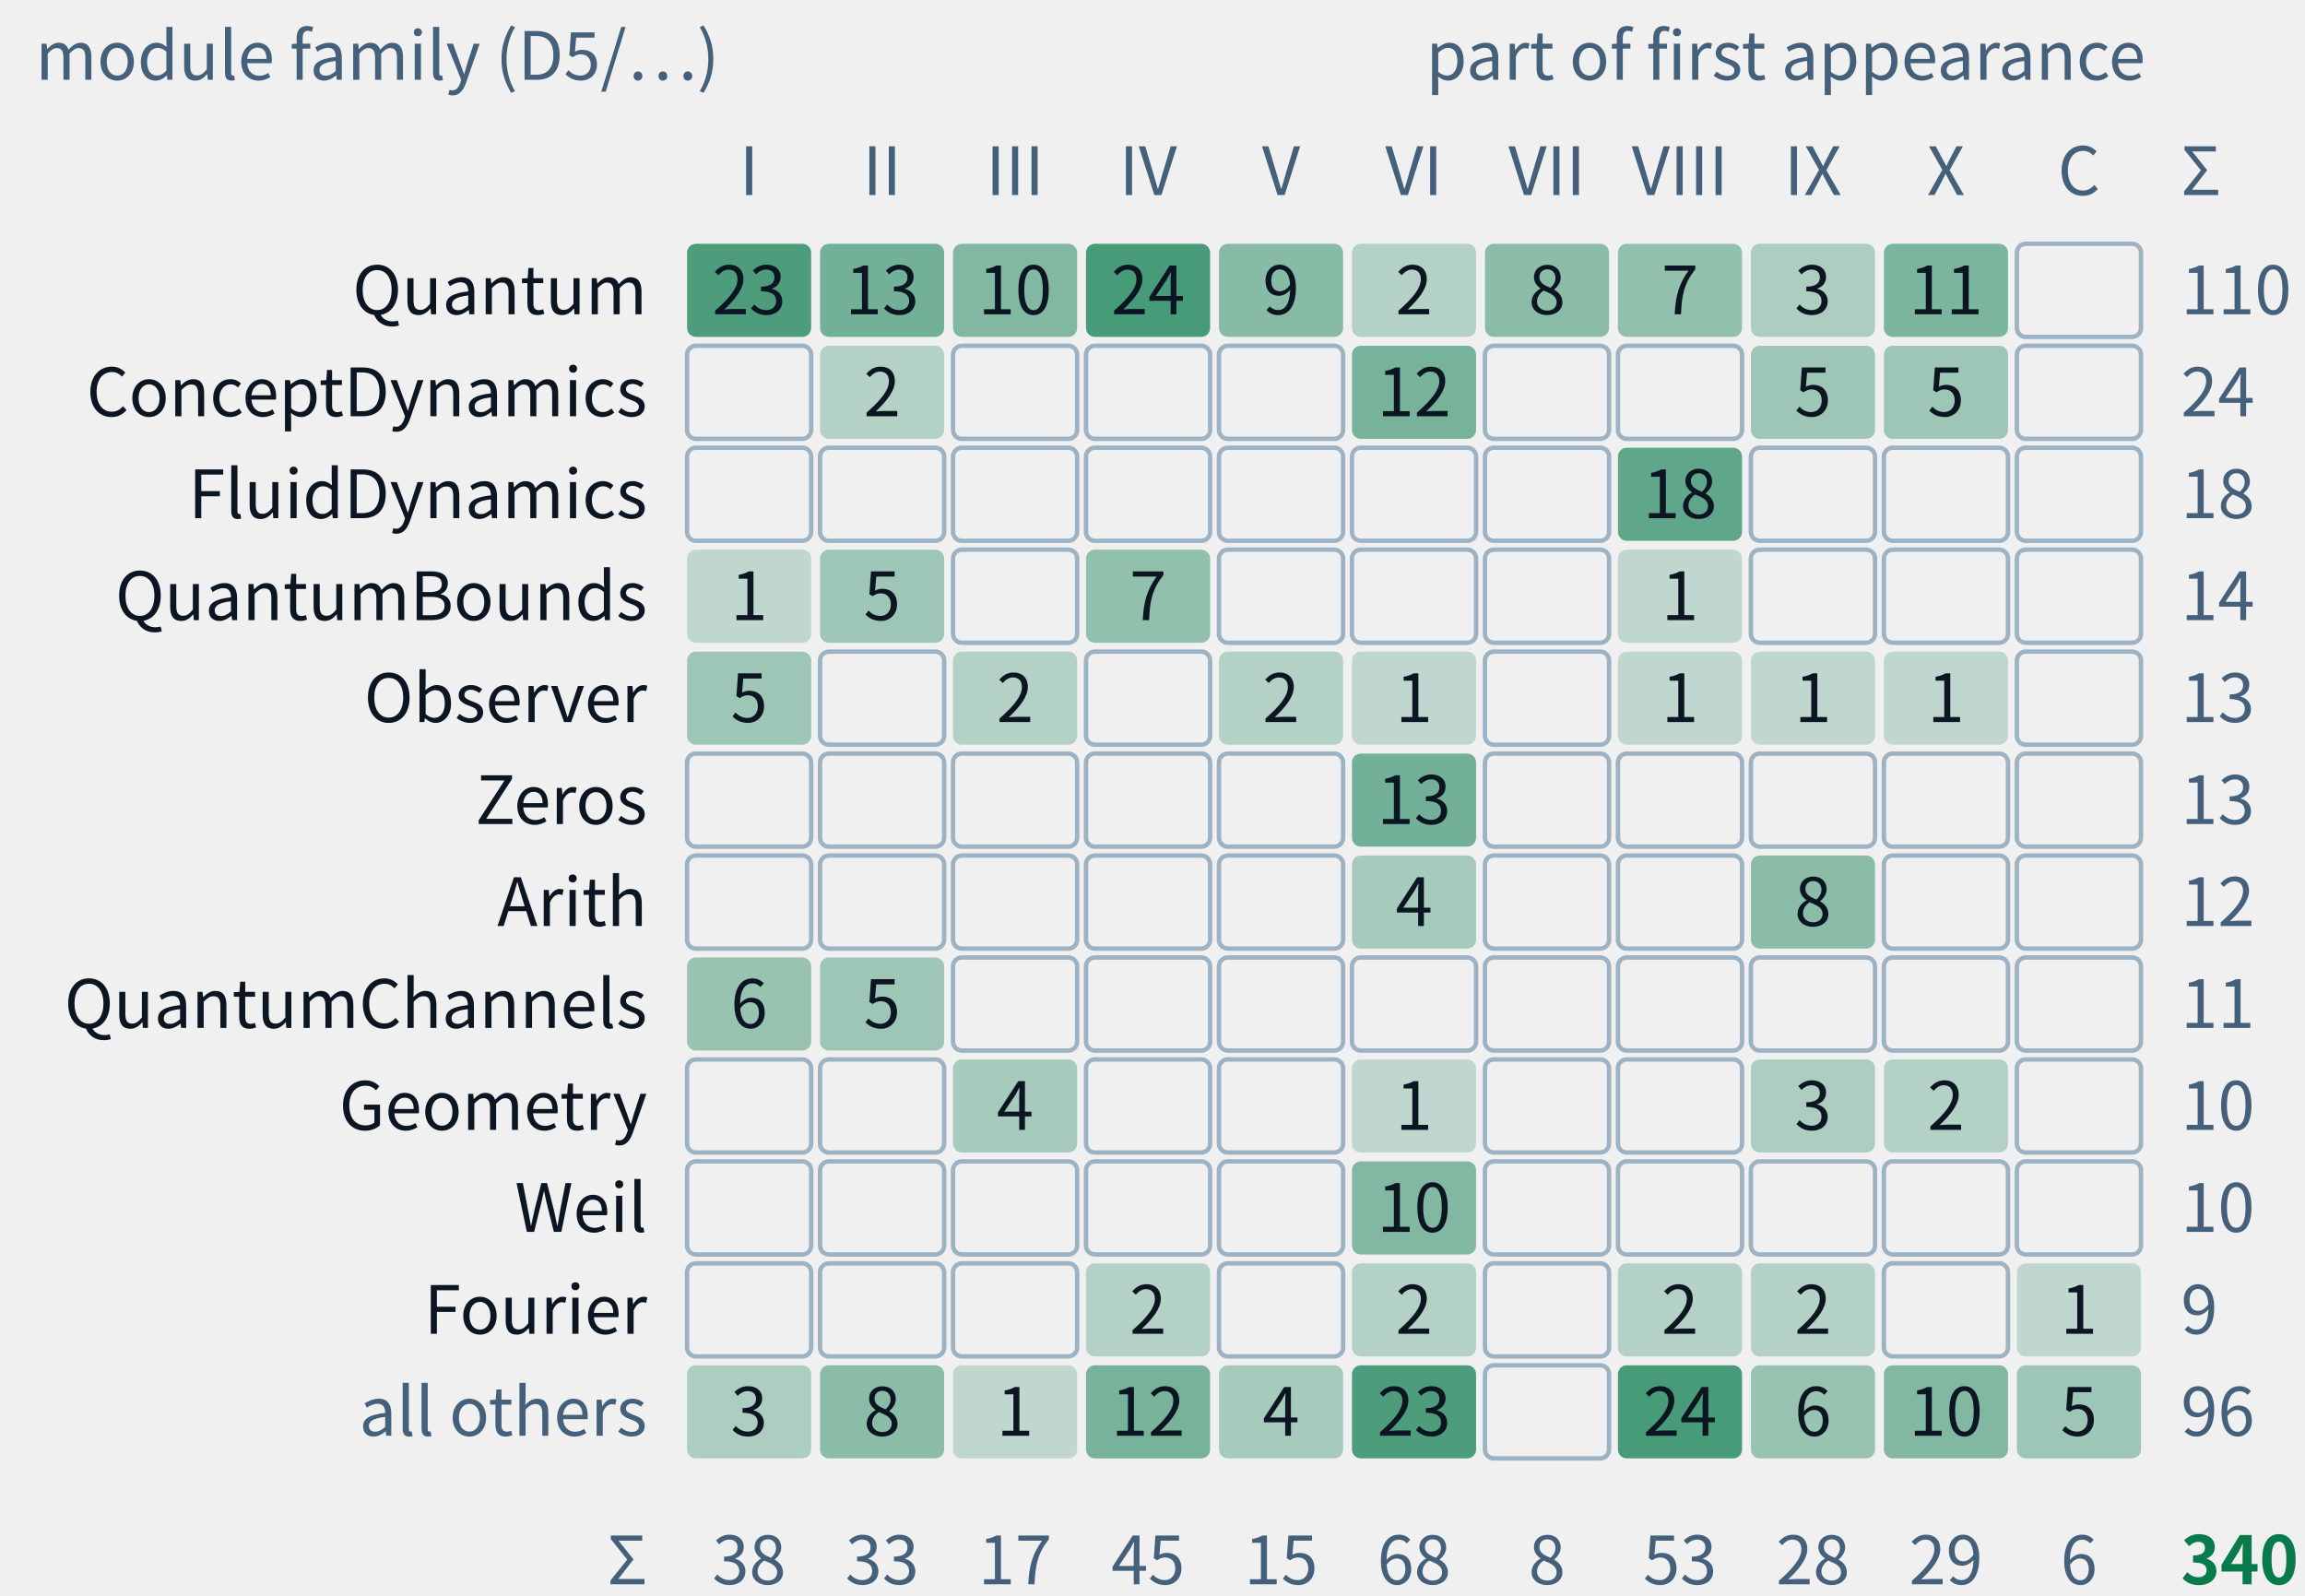
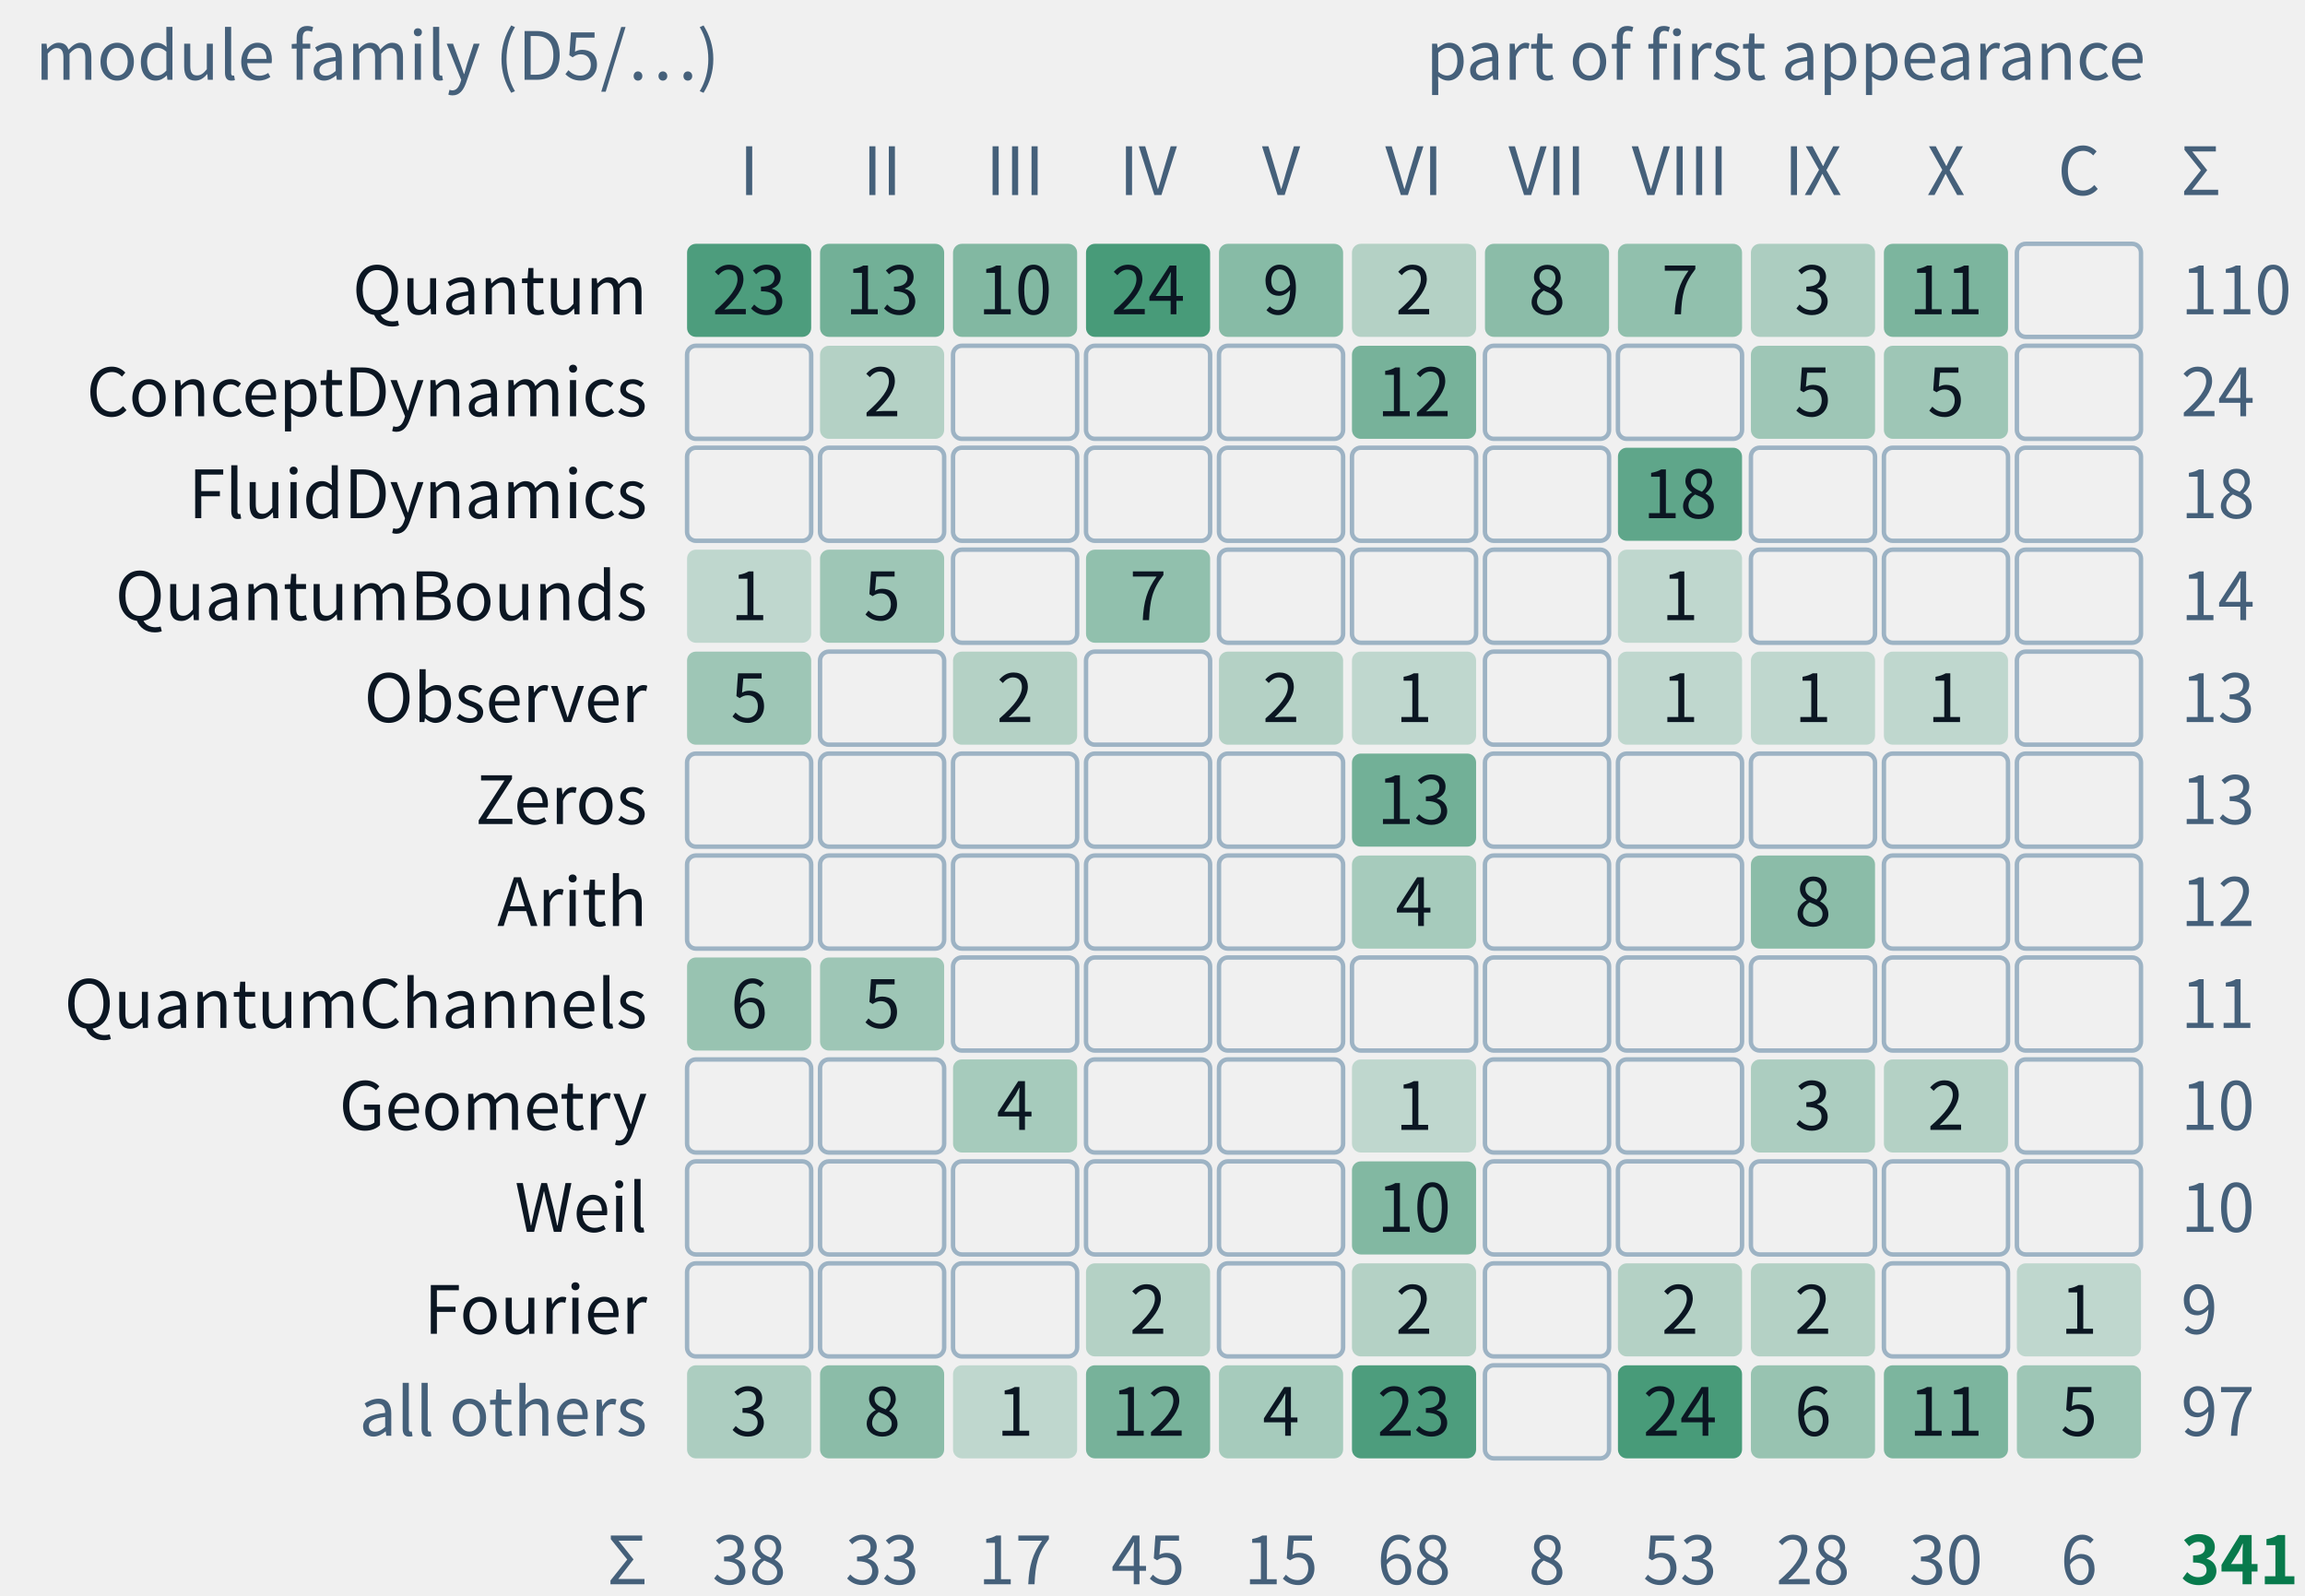
- <svg xmlns="http://www.w3.org/2000/svg" class="tr-fig" data-tr-fig="appc-modules-by-part" data-lang="en" viewBox="0 0 520 360" width="520" height="360" font-family="'Noto Sans SC', 'Noto Sans CJK SC', 'Source Sans 3', 'PingFang SC', 'Microsoft YaHei', system-ui, sans-serif" role="img" aria-label="Counts by module family and part of first appearance. Rows show Quantum, ConceptDynamics, FluidDynamics, QuantumBounds, Observer, Zeros, Arith, QuantumChannels, Geometry, Weil, Fourier and all others; columns show Parts I to X and the coda with appendices. Cells give counts, blanks mean zero; total 340. This is not a proof-dependency graph.">
+ <svg xmlns="http://www.w3.org/2000/svg" class="tr-fig" data-tr-fig="appc-modules-by-part" data-lang="en" viewBox="0 0 520 360" width="520" height="360" font-family="'Noto Sans SC', 'Noto Sans CJK SC', 'Source Sans 3', 'PingFang SC', 'Microsoft YaHei', system-ui, sans-serif" role="img" aria-label="Counts by module family and part of first appearance. Rows show Quantum, ConceptDynamics, FluidDynamics, QuantumBounds, Observer, Zeros, Arith, QuantumChannels, Geometry, Weil, Fourier and all others; columns show Parts I to X and the coda with appendices. Cells give counts, blanks mean zero; total 341. This is not a proof-dependency graph.">
  <style>.ts-ink{stroke:#0b1622}.tf-ink{fill:#0b1622}.ts-dim{stroke:#45607a}.tf-dim{fill:#45607a}.ts-faint{stroke:#9db3c4}.tf-faint{fill:#9db3c4}.ts-edge{stroke:#b9d0dd}.tf-edge{fill:#b9d0dd}.ts-hot{stroke:#5f9bb5}.tf-hot{fill:#5f9bb5}.ts-bg{stroke:#ffffff}.tf-bg{fill:#ffffff}.ts-panel{stroke:#eef5f9}.tf-panel{fill:#eef5f9}.ts-sheet{stroke:#f7fbfd}.tf-sheet{fill:#f7fbfd}.ts-cyan{stroke:#007c8a}.tf-cyan{fill:#007c8a}.ts-magenta{stroke:#b0128f}.tf-magenta{fill:#b0128f}.ts-amber{stroke:#946200}.tf-amber{fill:#946200}.ts-violet{stroke:#5a45c8}.tf-violet{fill:#5a45c8}.ts-ok{stroke:#087a4c}.tf-ok{fill:#087a4c}.ts-warn{stroke:#c21f3a}.tf-warn{fill:#c21f3a}.ts-blue{stroke:#1d5fd0}.tf-blue{fill:#1d5fd0}.ts-orange{stroke:#b85410}.tf-orange{fill:#b85410}.ts-sigma{stroke:#28405a}.tf-sigma{fill:#28405a}@media (prefers-color-scheme:dark){.ts-ink{stroke:#d4efff}.tf-ink{fill:#d4efff}.ts-dim{stroke:#6f8ea5}.tf-dim{fill:#6f8ea5}.ts-faint{stroke:#34506a}.tf-faint{fill:#34506a}.ts-edge{stroke:#143049}.tf-edge{fill:#143049}.ts-hot{stroke:#1f5d7c}.tf-hot{fill:#1f5d7c}.ts-bg{stroke:#03060c}.tf-bg{fill:#03060c}.ts-panel{stroke:#07101b}.tf-panel{fill:#07101b}.ts-sheet{stroke:#050c16}.tf-sheet{fill:#050c16}.ts-cyan{stroke:#19f0ff}.tf-cyan{fill:#19f0ff}.ts-magenta{stroke:#ff2fd0}.tf-magenta{fill:#ff2fd0}.ts-amber{stroke:#ffc83d}.tf-amber{fill:#ffc83d}.ts-violet{stroke:#9d8cff}.tf-violet{fill:#9d8cff}.ts-ok{stroke:#46ffb2}.tf-ok{fill:#46ffb2}.ts-warn{stroke:#ff5064}.tf-warn{fill:#ff5064}.ts-blue{stroke:#2a7bff}.tf-blue{fill:#2a7bff}.ts-orange{stroke:#ff8a3c}.tf-orange{fill:#ff8a3c}.ts-sigma{stroke:#cfe3ff}.tf-sigma{fill:#cfe3ff}}</style>
  <text class="tf-dim" x="8" y="18" font-size="15">module family (D5/…)</text>
  <text class="tf-dim" x="484" y="18" font-size="15" text-anchor="end">part of first appearance</text>
  <text class="tf-dim" x="169" y="44" font-size="15" text-anchor="middle">I</text>
  <text class="tf-dim" x="199" y="44" font-size="15" text-anchor="middle">II</text>
  <text class="tf-dim" x="229" y="44" font-size="15" text-anchor="middle">III</text>
  <text class="tf-dim" x="259" y="44" font-size="15" text-anchor="middle">IV</text>
  <text class="tf-dim" x="289" y="44" font-size="15" text-anchor="middle">V</text>
  <text class="tf-dim" x="319" y="44" font-size="15" text-anchor="middle">VI</text>
  <text class="tf-dim" x="349" y="44" font-size="15" text-anchor="middle">VII</text>
  <text class="tf-dim" x="379" y="44" font-size="15" text-anchor="middle">VIII</text>
  <text class="tf-dim" x="409" y="44" font-size="15" text-anchor="middle">IX</text>
  <text class="tf-dim" x="439" y="44" font-size="15" text-anchor="middle">X</text>
  <text class="tf-dim" x="469" y="44" font-size="15" text-anchor="middle">C</text>
  <text class="tf-ink" x="146" y="70.9" font-size="15" text-anchor="end">Quantum</text>
  <rect x="155" y="55" width="28" height="21" rx="2" class="tf-ok" fill-opacity="0.7" />
  <text class="tf-ink" x="169" y="70.9" font-size="15" text-anchor="middle">23</text>
  <rect x="185" y="55" width="28" height="21" rx="2" class="tf-ok" fill-opacity="0.54" />
  <text class="tf-ink" x="199" y="70.9" font-size="15" text-anchor="middle">13</text>
  <rect x="215" y="55" width="28" height="21" rx="2" class="tf-ok" fill-opacity="0.47" />
  <text class="tf-ink" x="229" y="70.9" font-size="15" text-anchor="middle">10</text>
  <rect x="245" y="55" width="28" height="21" rx="2" class="tf-ok" fill-opacity="0.72" />
  <text class="tf-ink" x="259" y="70.9" font-size="15" text-anchor="middle">24</text>
  <rect x="275" y="55" width="28" height="21" rx="2" class="tf-ok" fill-opacity="0.45" />
  <text class="tf-ink" x="289" y="70.9" font-size="15" text-anchor="middle">9</text>
  <rect x="305" y="55" width="28" height="21" rx="2" class="tf-ok" fill-opacity="0.26" />
  <text class="tf-ink" x="319" y="70.9" font-size="15" text-anchor="middle">2</text>
  <rect x="335" y="55" width="28" height="21" rx="2" class="tf-ok" fill-opacity="0.43" />
  <text class="tf-ink" x="349" y="70.9" font-size="15" text-anchor="middle">8</text>
  <rect x="365" y="55" width="28" height="21" rx="2" class="tf-ok" fill-opacity="0.41" />
  <text class="tf-ink" x="379" y="70.9" font-size="15" text-anchor="middle">7</text>
  <rect x="395" y="55" width="28" height="21" rx="2" class="tf-ok" fill-opacity="0.29" />
  <text class="tf-ink" x="409" y="70.9" font-size="15" text-anchor="middle">3</text>
  <rect x="425" y="55" width="28" height="21" rx="2" class="tf-ok" fill-opacity="0.5" />
  <text class="tf-ink" x="439" y="70.9" font-size="15" text-anchor="middle">11</text>
  <rect x="455" y="55" width="28" height="21" rx="2" class="ts-faint" stroke-width="1" fill="none" />
  <text class="tf-dim" x="492" y="70.9" font-size="15">110</text>
  <text class="tf-ink" x="146" y="93.9" font-size="15" text-anchor="end">ConceptDynamics</text>
  <rect x="155" y="78" width="28" height="21" rx="2" class="ts-faint" stroke-width="1" fill="none" />
  <rect x="185" y="78" width="28" height="21" rx="2" class="tf-ok" fill-opacity="0.26" />
  <text class="tf-ink" x="199" y="93.9" font-size="15" text-anchor="middle">2</text>
  <rect x="215" y="78" width="28" height="21" rx="2" class="ts-faint" stroke-width="1" fill="none" />
  <rect x="245" y="78" width="28" height="21" rx="2" class="ts-faint" stroke-width="1" fill="none" />
  <rect x="275" y="78" width="28" height="21" rx="2" class="ts-faint" stroke-width="1" fill="none" />
  <rect x="305" y="78" width="28" height="21" rx="2" class="tf-ok" fill-opacity="0.52" />
  <text class="tf-ink" x="319" y="93.9" font-size="15" text-anchor="middle">12</text>
  <rect x="335" y="78" width="28" height="21" rx="2" class="ts-faint" stroke-width="1" fill="none" />
  <rect x="365" y="78" width="28" height="21" rx="2" class="ts-faint" stroke-width="1" fill="none" />
  <rect x="395" y="78" width="28" height="21" rx="2" class="tf-ok" fill-opacity="0.35" />
  <text class="tf-ink" x="409" y="93.9" font-size="15" text-anchor="middle">5</text>
  <rect x="425" y="78" width="28" height="21" rx="2" class="tf-ok" fill-opacity="0.35" />
  <text class="tf-ink" x="439" y="93.9" font-size="15" text-anchor="middle">5</text>
  <rect x="455" y="78" width="28" height="21" rx="2" class="ts-faint" stroke-width="1" fill="none" />
  <text class="tf-dim" x="492" y="93.9" font-size="15">24</text>
  <text class="tf-ink" x="146" y="116.9" font-size="15" text-anchor="end">FluidDynamics</text>
  <rect x="155" y="101" width="28" height="21" rx="2" class="ts-faint" stroke-width="1" fill="none" />
  <rect x="185" y="101" width="28" height="21" rx="2" class="ts-faint" stroke-width="1" fill="none" />
  <rect x="215" y="101" width="28" height="21" rx="2" class="ts-faint" stroke-width="1" fill="none" />
  <rect x="245" y="101" width="28" height="21" rx="2" class="ts-faint" stroke-width="1" fill="none" />
  <rect x="275" y="101" width="28" height="21" rx="2" class="ts-faint" stroke-width="1" fill="none" />
  <rect x="305" y="101" width="28" height="21" rx="2" class="ts-faint" stroke-width="1" fill="none" />
  <rect x="335" y="101" width="28" height="21" rx="2" class="ts-faint" stroke-width="1" fill="none" />
  <rect x="365" y="101" width="28" height="21" rx="2" class="tf-ok" fill-opacity="0.62" />
  <text class="tf-ink" x="379" y="116.9" font-size="15" text-anchor="middle">18</text>
  <rect x="395" y="101" width="28" height="21" rx="2" class="ts-faint" stroke-width="1" fill="none" />
  <rect x="425" y="101" width="28" height="21" rx="2" class="ts-faint" stroke-width="1" fill="none" />
  <rect x="455" y="101" width="28" height="21" rx="2" class="ts-faint" stroke-width="1" fill="none" />
  <text class="tf-dim" x="492" y="116.9" font-size="15">18</text>
  <text class="tf-ink" x="146" y="139.9" font-size="15" text-anchor="end">QuantumBounds</text>
  <rect x="155" y="124" width="28" height="21" rx="2" class="tf-ok" fill-opacity="0.21" />
  <text class="tf-ink" x="169" y="139.9" font-size="15" text-anchor="middle">1</text>
  <rect x="185" y="124" width="28" height="21" rx="2" class="tf-ok" fill-opacity="0.35" />
  <text class="tf-ink" x="199" y="139.9" font-size="15" text-anchor="middle">5</text>
  <rect x="215" y="124" width="28" height="21" rx="2" class="ts-faint" stroke-width="1" fill="none" />
  <rect x="245" y="124" width="28" height="21" rx="2" class="tf-ok" fill-opacity="0.41" />
  <text class="tf-ink" x="259" y="139.9" font-size="15" text-anchor="middle">7</text>
  <rect x="275" y="124" width="28" height="21" rx="2" class="ts-faint" stroke-width="1" fill="none" />
  <rect x="305" y="124" width="28" height="21" rx="2" class="ts-faint" stroke-width="1" fill="none" />
  <rect x="335" y="124" width="28" height="21" rx="2" class="ts-faint" stroke-width="1" fill="none" />
  <rect x="365" y="124" width="28" height="21" rx="2" class="tf-ok" fill-opacity="0.21" />
  <text class="tf-ink" x="379" y="139.9" font-size="15" text-anchor="middle">1</text>
  <rect x="395" y="124" width="28" height="21" rx="2" class="ts-faint" stroke-width="1" fill="none" />
  <rect x="425" y="124" width="28" height="21" rx="2" class="ts-faint" stroke-width="1" fill="none" />
  <rect x="455" y="124" width="28" height="21" rx="2" class="ts-faint" stroke-width="1" fill="none" />
  <text class="tf-dim" x="492" y="139.9" font-size="15">14</text>
  <text class="tf-ink" x="146" y="162.9" font-size="15" text-anchor="end">Observer</text>
  <rect x="155" y="147" width="28" height="21" rx="2" class="tf-ok" fill-opacity="0.35" />
  <text class="tf-ink" x="169" y="162.9" font-size="15" text-anchor="middle">5</text>
  <rect x="185" y="147" width="28" height="21" rx="2" class="ts-faint" stroke-width="1" fill="none" />
  <rect x="215" y="147" width="28" height="21" rx="2" class="tf-ok" fill-opacity="0.26" />
  <text class="tf-ink" x="229" y="162.9" font-size="15" text-anchor="middle">2</text>
  <rect x="245" y="147" width="28" height="21" rx="2" class="ts-faint" stroke-width="1" fill="none" />
  <rect x="275" y="147" width="28" height="21" rx="2" class="tf-ok" fill-opacity="0.26" />
  <text class="tf-ink" x="289" y="162.9" font-size="15" text-anchor="middle">2</text>
  <rect x="305" y="147" width="28" height="21" rx="2" class="tf-ok" fill-opacity="0.21" />
  <text class="tf-ink" x="319" y="162.9" font-size="15" text-anchor="middle">1</text>
  <rect x="335" y="147" width="28" height="21" rx="2" class="ts-faint" stroke-width="1" fill="none" />
  <rect x="365" y="147" width="28" height="21" rx="2" class="tf-ok" fill-opacity="0.21" />
  <text class="tf-ink" x="379" y="162.9" font-size="15" text-anchor="middle">1</text>
  <rect x="395" y="147" width="28" height="21" rx="2" class="tf-ok" fill-opacity="0.21" />
  <text class="tf-ink" x="409" y="162.9" font-size="15" text-anchor="middle">1</text>
  <rect x="425" y="147" width="28" height="21" rx="2" class="tf-ok" fill-opacity="0.21" />
  <text class="tf-ink" x="439" y="162.9" font-size="15" text-anchor="middle">1</text>
  <rect x="455" y="147" width="28" height="21" rx="2" class="ts-faint" stroke-width="1" fill="none" />
  <text class="tf-dim" x="492" y="162.9" font-size="15">13</text>
  <text class="tf-ink" x="146" y="185.9" font-size="15" text-anchor="end">Zeros</text>
  <rect x="155" y="170" width="28" height="21" rx="2" class="ts-faint" stroke-width="1" fill="none" />
  <rect x="185" y="170" width="28" height="21" rx="2" class="ts-faint" stroke-width="1" fill="none" />
  <rect x="215" y="170" width="28" height="21" rx="2" class="ts-faint" stroke-width="1" fill="none" />
  <rect x="245" y="170" width="28" height="21" rx="2" class="ts-faint" stroke-width="1" fill="none" />
  <rect x="275" y="170" width="28" height="21" rx="2" class="ts-faint" stroke-width="1" fill="none" />
  <rect x="305" y="170" width="28" height="21" rx="2" class="tf-ok" fill-opacity="0.54" />
  <text class="tf-ink" x="319" y="185.9" font-size="15" text-anchor="middle">13</text>
  <rect x="335" y="170" width="28" height="21" rx="2" class="ts-faint" stroke-width="1" fill="none" />
  <rect x="365" y="170" width="28" height="21" rx="2" class="ts-faint" stroke-width="1" fill="none" />
  <rect x="395" y="170" width="28" height="21" rx="2" class="ts-faint" stroke-width="1" fill="none" />
  <rect x="425" y="170" width="28" height="21" rx="2" class="ts-faint" stroke-width="1" fill="none" />
  <rect x="455" y="170" width="28" height="21" rx="2" class="ts-faint" stroke-width="1" fill="none" />
  <text class="tf-dim" x="492" y="185.9" font-size="15">13</text>
  <text class="tf-ink" x="146" y="208.9" font-size="15" text-anchor="end">Arith</text>
  <rect x="155" y="193" width="28" height="21" rx="2" class="ts-faint" stroke-width="1" fill="none" />
  <rect x="185" y="193" width="28" height="21" rx="2" class="ts-faint" stroke-width="1" fill="none" />
  <rect x="215" y="193" width="28" height="21" rx="2" class="ts-faint" stroke-width="1" fill="none" />
  <rect x="245" y="193" width="28" height="21" rx="2" class="ts-faint" stroke-width="1" fill="none" />
  <rect x="275" y="193" width="28" height="21" rx="2" class="ts-faint" stroke-width="1" fill="none" />
  <rect x="305" y="193" width="28" height="21" rx="2" class="tf-ok" fill-opacity="0.32" />
  <text class="tf-ink" x="319" y="208.9" font-size="15" text-anchor="middle">4</text>
  <rect x="335" y="193" width="28" height="21" rx="2" class="ts-faint" stroke-width="1" fill="none" />
  <rect x="365" y="193" width="28" height="21" rx="2" class="ts-faint" stroke-width="1" fill="none" />
  <rect x="395" y="193" width="28" height="21" rx="2" class="tf-ok" fill-opacity="0.43" />
  <text class="tf-ink" x="409" y="208.9" font-size="15" text-anchor="middle">8</text>
  <rect x="425" y="193" width="28" height="21" rx="2" class="ts-faint" stroke-width="1" fill="none" />
  <rect x="455" y="193" width="28" height="21" rx="2" class="ts-faint" stroke-width="1" fill="none" />
  <text class="tf-dim" x="492" y="208.9" font-size="15">12</text>
  <text class="tf-ink" x="146" y="231.9" font-size="15" text-anchor="end">QuantumChannels</text>
  <rect x="155" y="216" width="28" height="21" rx="2" class="tf-ok" fill-opacity="0.38" />
  <text class="tf-ink" x="169" y="231.9" font-size="15" text-anchor="middle">6</text>
  <rect x="185" y="216" width="28" height="21" rx="2" class="tf-ok" fill-opacity="0.35" />
  <text class="tf-ink" x="199" y="231.9" font-size="15" text-anchor="middle">5</text>
  <rect x="215" y="216" width="28" height="21" rx="2" class="ts-faint" stroke-width="1" fill="none" />
  <rect x="245" y="216" width="28" height="21" rx="2" class="ts-faint" stroke-width="1" fill="none" />
  <rect x="275" y="216" width="28" height="21" rx="2" class="ts-faint" stroke-width="1" fill="none" />
  <rect x="305" y="216" width="28" height="21" rx="2" class="ts-faint" stroke-width="1" fill="none" />
  <rect x="335" y="216" width="28" height="21" rx="2" class="ts-faint" stroke-width="1" fill="none" />
  <rect x="365" y="216" width="28" height="21" rx="2" class="ts-faint" stroke-width="1" fill="none" />
  <rect x="395" y="216" width="28" height="21" rx="2" class="ts-faint" stroke-width="1" fill="none" />
  <rect x="425" y="216" width="28" height="21" rx="2" class="ts-faint" stroke-width="1" fill="none" />
  <rect x="455" y="216" width="28" height="21" rx="2" class="ts-faint" stroke-width="1" fill="none" />
  <text class="tf-dim" x="492" y="231.9" font-size="15">11</text>
  <text class="tf-ink" x="146" y="254.9" font-size="15" text-anchor="end">Geometry</text>
  <rect x="155" y="239" width="28" height="21" rx="2" class="ts-faint" stroke-width="1" fill="none" />
  <rect x="185" y="239" width="28" height="21" rx="2" class="ts-faint" stroke-width="1" fill="none" />
  <rect x="215" y="239" width="28" height="21" rx="2" class="tf-ok" fill-opacity="0.32" />
  <text class="tf-ink" x="229" y="254.9" font-size="15" text-anchor="middle">4</text>
  <rect x="245" y="239" width="28" height="21" rx="2" class="ts-faint" stroke-width="1" fill="none" />
  <rect x="275" y="239" width="28" height="21" rx="2" class="ts-faint" stroke-width="1" fill="none" />
  <rect x="305" y="239" width="28" height="21" rx="2" class="tf-ok" fill-opacity="0.21" />
  <text class="tf-ink" x="319" y="254.9" font-size="15" text-anchor="middle">1</text>
  <rect x="335" y="239" width="28" height="21" rx="2" class="ts-faint" stroke-width="1" fill="none" />
  <rect x="365" y="239" width="28" height="21" rx="2" class="ts-faint" stroke-width="1" fill="none" />
  <rect x="395" y="239" width="28" height="21" rx="2" class="tf-ok" fill-opacity="0.29" />
  <text class="tf-ink" x="409" y="254.9" font-size="15" text-anchor="middle">3</text>
  <rect x="425" y="239" width="28" height="21" rx="2" class="tf-ok" fill-opacity="0.26" />
  <text class="tf-ink" x="439" y="254.9" font-size="15" text-anchor="middle">2</text>
  <rect x="455" y="239" width="28" height="21" rx="2" class="ts-faint" stroke-width="1" fill="none" />
  <text class="tf-dim" x="492" y="254.9" font-size="15">10</text>
  <text class="tf-ink" x="146" y="277.9" font-size="15" text-anchor="end">Weil</text>
  <rect x="155" y="262" width="28" height="21" rx="2" class="ts-faint" stroke-width="1" fill="none" />
  <rect x="185" y="262" width="28" height="21" rx="2" class="ts-faint" stroke-width="1" fill="none" />
  <rect x="215" y="262" width="28" height="21" rx="2" class="ts-faint" stroke-width="1" fill="none" />
  <rect x="245" y="262" width="28" height="21" rx="2" class="ts-faint" stroke-width="1" fill="none" />
  <rect x="275" y="262" width="28" height="21" rx="2" class="ts-faint" stroke-width="1" fill="none" />
  <rect x="305" y="262" width="28" height="21" rx="2" class="tf-ok" fill-opacity="0.47" />
  <text class="tf-ink" x="319" y="277.9" font-size="15" text-anchor="middle">10</text>
  <rect x="335" y="262" width="28" height="21" rx="2" class="ts-faint" stroke-width="1" fill="none" />
  <rect x="365" y="262" width="28" height="21" rx="2" class="ts-faint" stroke-width="1" fill="none" />
  <rect x="395" y="262" width="28" height="21" rx="2" class="ts-faint" stroke-width="1" fill="none" />
  <rect x="425" y="262" width="28" height="21" rx="2" class="ts-faint" stroke-width="1" fill="none" />
  <rect x="455" y="262" width="28" height="21" rx="2" class="ts-faint" stroke-width="1" fill="none" />
  <text class="tf-dim" x="492" y="277.9" font-size="15">10</text>
  <text class="tf-ink" x="146" y="300.9" font-size="15" text-anchor="end">Fourier</text>
  <rect x="155" y="285" width="28" height="21" rx="2" class="ts-faint" stroke-width="1" fill="none" />
  <rect x="185" y="285" width="28" height="21" rx="2" class="ts-faint" stroke-width="1" fill="none" />
  <rect x="215" y="285" width="28" height="21" rx="2" class="ts-faint" stroke-width="1" fill="none" />
  <rect x="245" y="285" width="28" height="21" rx="2" class="tf-ok" fill-opacity="0.26" />
  <text class="tf-ink" x="259" y="300.9" font-size="15" text-anchor="middle">2</text>
  <rect x="275" y="285" width="28" height="21" rx="2" class="ts-faint" stroke-width="1" fill="none" />
  <rect x="305" y="285" width="28" height="21" rx="2" class="tf-ok" fill-opacity="0.26" />
  <text class="tf-ink" x="319" y="300.9" font-size="15" text-anchor="middle">2</text>
  <rect x="335" y="285" width="28" height="21" rx="2" class="ts-faint" stroke-width="1" fill="none" />
  <rect x="365" y="285" width="28" height="21" rx="2" class="tf-ok" fill-opacity="0.26" />
  <text class="tf-ink" x="379" y="300.9" font-size="15" text-anchor="middle">2</text>
  <rect x="395" y="285" width="28" height="21" rx="2" class="tf-ok" fill-opacity="0.26" />
  <text class="tf-ink" x="409" y="300.9" font-size="15" text-anchor="middle">2</text>
  <rect x="425" y="285" width="28" height="21" rx="2" class="ts-faint" stroke-width="1" fill="none" />
  <rect x="455" y="285" width="28" height="21" rx="2" class="tf-ok" fill-opacity="0.21" />
  <text class="tf-ink" x="469" y="300.9" font-size="15" text-anchor="middle">1</text>
  <text class="tf-dim" x="492" y="300.9" font-size="15">9</text>
  <text class="tf-dim" x="146" y="323.9" font-size="15" text-anchor="end">all others</text>
  <rect x="155" y="308" width="28" height="21" rx="2" class="tf-ok" fill-opacity="0.29" />
  <text class="tf-ink" x="169" y="323.9" font-size="15" text-anchor="middle">3</text>
  <rect x="185" y="308" width="28" height="21" rx="2" class="tf-ok" fill-opacity="0.43" />
  <text class="tf-ink" x="199" y="323.9" font-size="15" text-anchor="middle">8</text>
  <rect x="215" y="308" width="28" height="21" rx="2" class="tf-ok" fill-opacity="0.21" />
  <text class="tf-ink" x="229" y="323.9" font-size="15" text-anchor="middle">1</text>
  <rect x="245" y="308" width="28" height="21" rx="2" class="tf-ok" fill-opacity="0.52" />
  <text class="tf-ink" x="259" y="323.9" font-size="15" text-anchor="middle">12</text>
  <rect x="275" y="308" width="28" height="21" rx="2" class="tf-ok" fill-opacity="0.32" />
  <text class="tf-ink" x="289" y="323.9" font-size="15" text-anchor="middle">4</text>
  <rect x="305" y="308" width="28" height="21" rx="2" class="tf-ok" fill-opacity="0.7" />
  <text class="tf-ink" x="319" y="323.9" font-size="15" text-anchor="middle">23</text>
  <rect x="335" y="308" width="28" height="21" rx="2" class="ts-faint" stroke-width="1" fill="none" />
  <rect x="365" y="308" width="28" height="21" rx="2" class="tf-ok" fill-opacity="0.72" />
  <text class="tf-ink" x="379" y="323.9" font-size="15" text-anchor="middle">24</text>
  <rect x="395" y="308" width="28" height="21" rx="2" class="tf-ok" fill-opacity="0.38" />
  <text class="tf-ink" x="409" y="323.9" font-size="15" text-anchor="middle">6</text>
-   <rect x="425" y="308" width="28" height="21" rx="2" class="tf-ok" fill-opacity="0.47" />
-   <text class="tf-ink" x="439" y="323.9" font-size="15" text-anchor="middle">10</text>
+   <rect x="425" y="308" width="28" height="21" rx="2" class="tf-ok" fill-opacity="0.5" />
+   <text class="tf-ink" x="439" y="323.9" font-size="15" text-anchor="middle">11</text>
  <rect x="455" y="308" width="28" height="21" rx="2" class="tf-ok" fill-opacity="0.35" />
  <text class="tf-ink" x="469" y="323.9" font-size="15" text-anchor="middle">5</text>
-   <text class="tf-dim" x="492" y="323.9" font-size="15">96</text>
+   <text class="tf-dim" x="492" y="323.9" font-size="15">97</text>
  <text class="tf-dim" x="492" y="44" font-size="15">Σ</text>
  <text class="tf-dim" x="146" y="357.4" font-size="15" text-anchor="end">Σ</text>
  <text class="tf-dim" x="169" y="357.4" font-size="15" text-anchor="middle">38</text>
  <text class="tf-dim" x="199" y="357.4" font-size="15" text-anchor="middle">33</text>
  <text class="tf-dim" x="229" y="357.4" font-size="15" text-anchor="middle">17</text>
  <text class="tf-dim" x="259" y="357.4" font-size="15" text-anchor="middle">45</text>
  <text class="tf-dim" x="289" y="357.4" font-size="15" text-anchor="middle">15</text>
  <text class="tf-dim" x="319" y="357.4" font-size="15" text-anchor="middle">68</text>
  <text class="tf-dim" x="349" y="357.4" font-size="15" text-anchor="middle">8</text>
  <text class="tf-dim" x="379" y="357.4" font-size="15" text-anchor="middle">53</text>
  <text class="tf-dim" x="409" y="357.4" font-size="15" text-anchor="middle">28</text>
-   <text class="tf-dim" x="439" y="357.4" font-size="15" text-anchor="middle">29</text>
+   <text class="tf-dim" x="439" y="357.4" font-size="15" text-anchor="middle">30</text>
  <text class="tf-dim" x="469" y="357.4" font-size="15" text-anchor="middle">6</text>
-   <text class="tf-ok" x="492" y="357.4" font-size="15" font-weight="600">340</text>
+   <text class="tf-ok" x="492" y="357.4" font-size="15" font-weight="600">341</text>
</svg>
